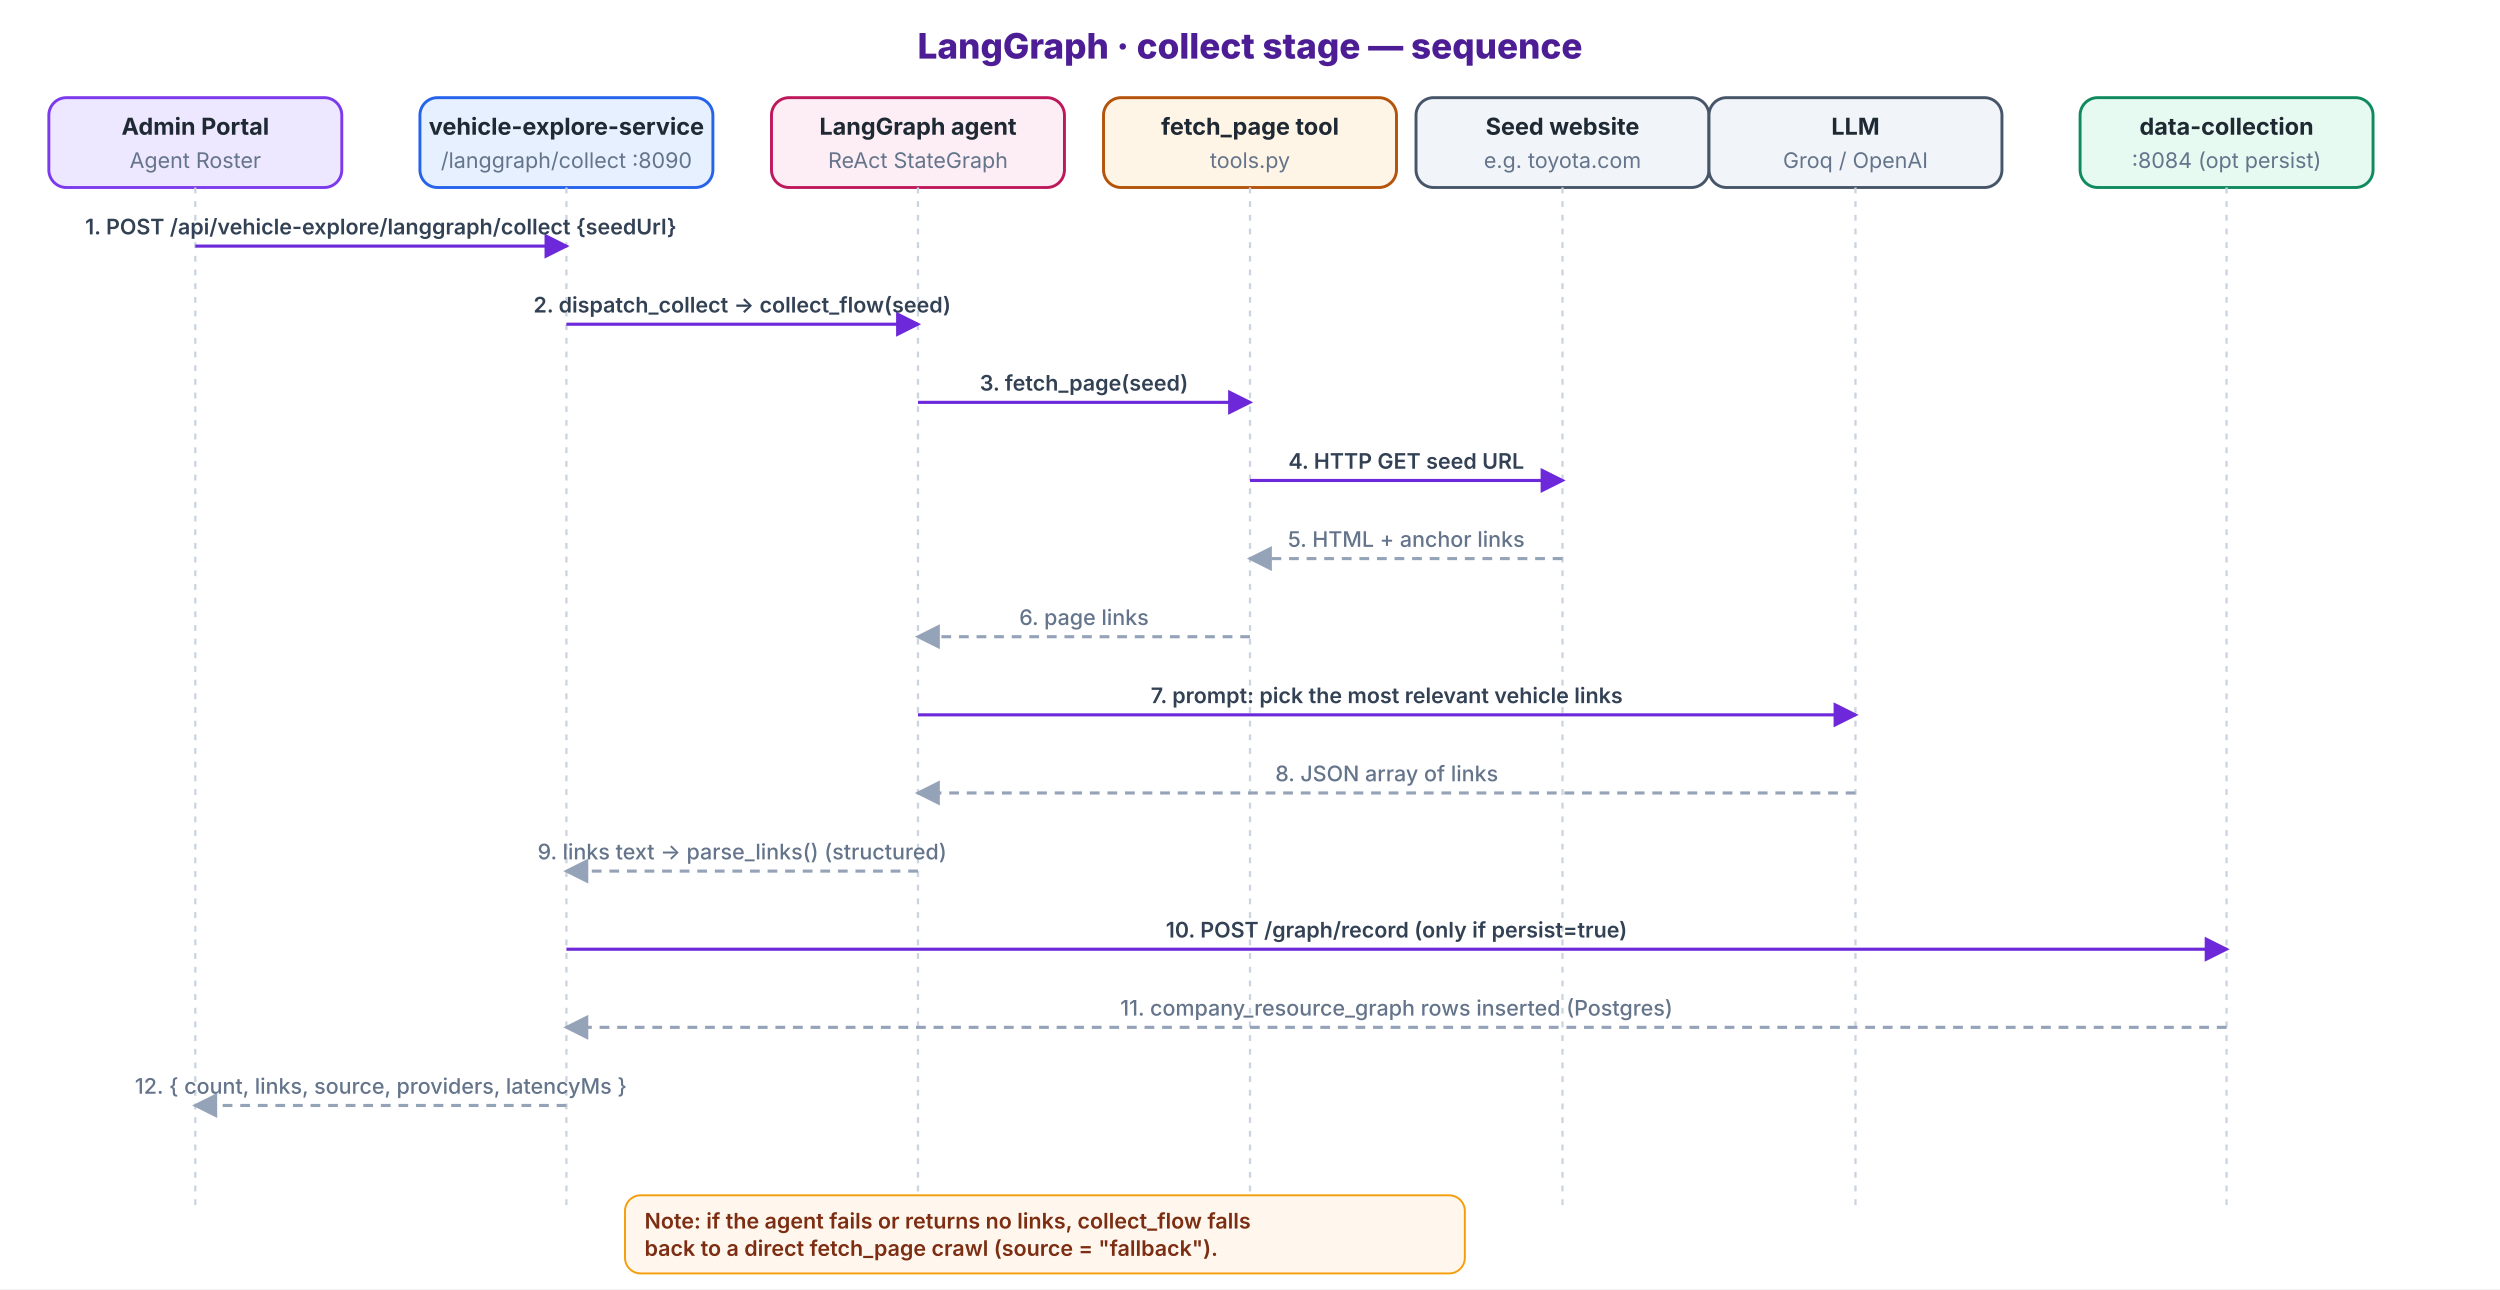
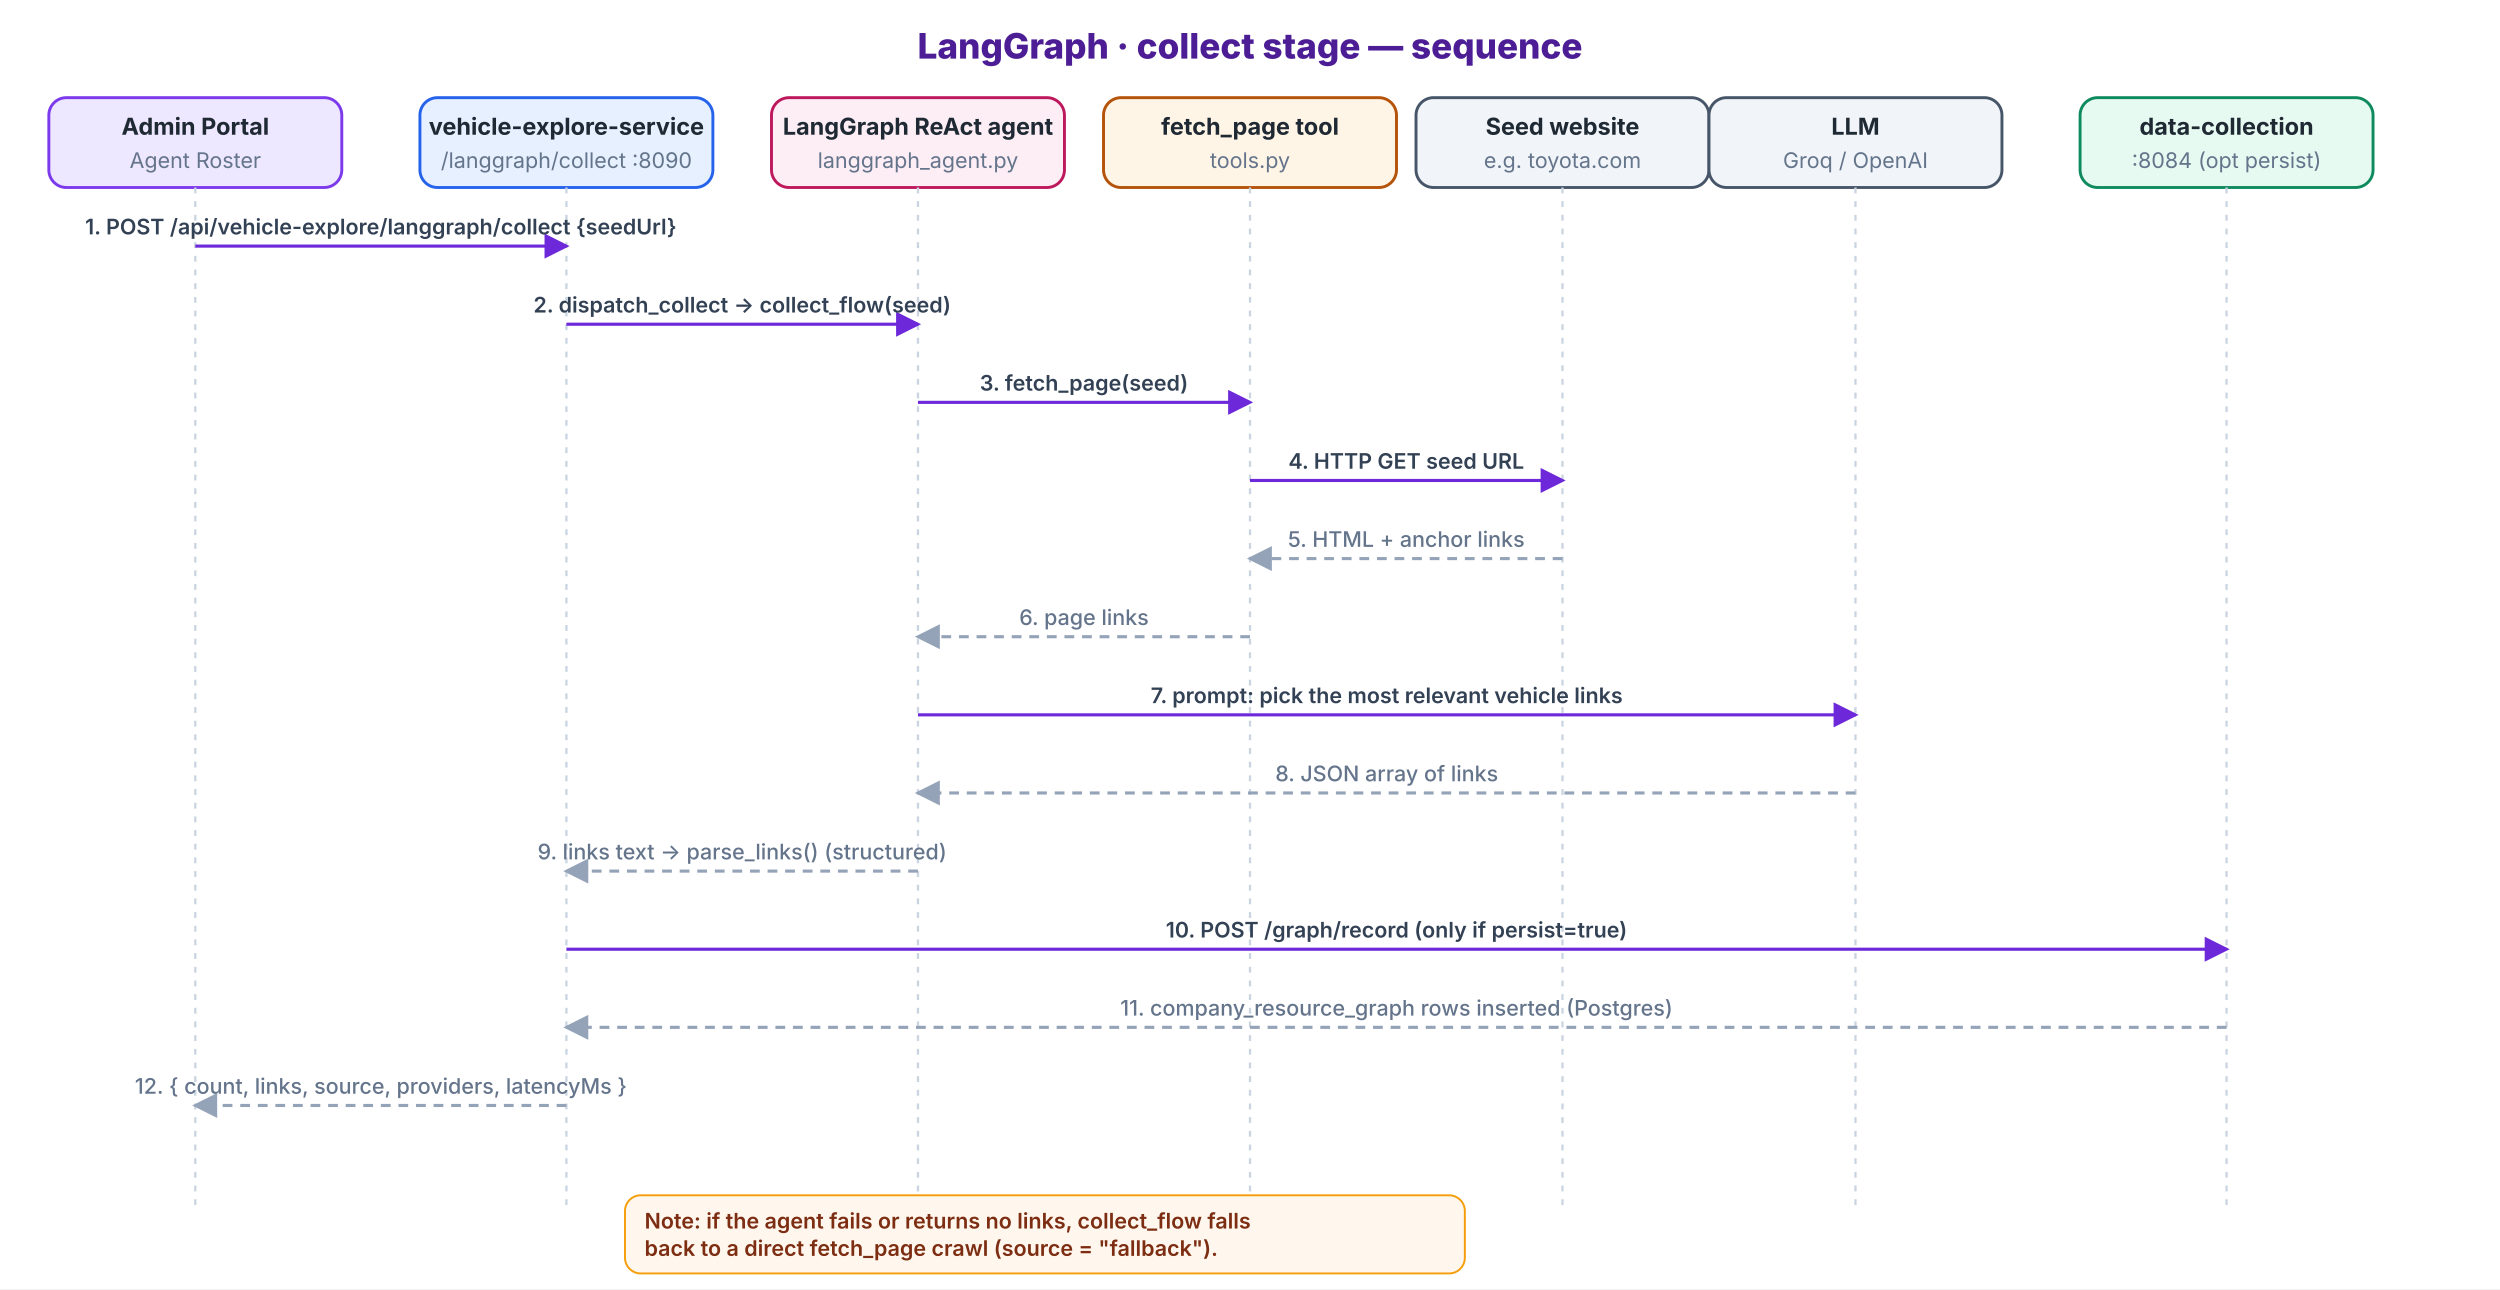
<svg xmlns="http://www.w3.org/2000/svg" viewBox="0 0 1280 660" font-family="Inter,Segoe UI,Roboto,Arial,sans-serif">
  <defs>
    <marker id="arr" markerWidth="9" markerHeight="9" refX="7" refY="4" orient="auto">
      <path d="M0,0 L8,4 L0,8 z" fill="#6d28d9" />
    </marker>
    <marker id="arro" markerWidth="9" markerHeight="9" refX="7" refY="4" orient="auto">
      <path d="M0,0 L8,4 L0,8 z" fill="#94a3b8" />
    </marker>
  </defs>
  <rect x="0" y="0" width="1280" height="660" fill="#ffffff" />
  <text x="640.0" y="30" text-anchor="middle" font-size="18" font-weight="800" fill="#4c1d95">LangGraph · collect stage — sequence</text>
  <rect x="25.0" y="50" width="150" height="46" rx="9" fill="#ede7ff" stroke="#7c3aed" stroke-width="1.5" />
  <text x="100.0" y="69.0" text-anchor="middle" font-size="12" font-weight="700" fill="#1f2933">Admin Portal</text>
  <text x="100.0" y="86.0" text-anchor="middle" font-size="11" fill="#64748b">Agent Roster</text>
  <line x1="100" y1="96" x2="100" y2="620" stroke="#cbd5e1" stroke-width="1.2" stroke-dasharray="3 4" />
  <rect x="215.0" y="50" width="150" height="46" rx="9" fill="#e6f0ff" stroke="#2563eb" stroke-width="1.5" />
  <text x="290.0" y="69.0" text-anchor="middle" font-size="12" font-weight="700" fill="#1f2933">vehicle-explore-service</text>
  <text x="290.0" y="86.0" text-anchor="middle" font-size="11" fill="#64748b">/langgraph/collect :8090</text>
  <line x1="290" y1="96" x2="290" y2="620" stroke="#cbd5e1" stroke-width="1.2" stroke-dasharray="3 4" />
  <rect x="395.0" y="50" width="150" height="46" rx="9" fill="#fdeef6" stroke="#be185d" stroke-width="1.5" />
-   <text x="470.0" y="69.0" text-anchor="middle" font-size="12" font-weight="700" fill="#1f2933">LangGraph agent</text>
-   <text x="470.0" y="86.0" text-anchor="middle" font-size="11" fill="#64748b">ReAct StateGraph</text>
+   <text x="470.0" y="69.0" text-anchor="middle" font-size="12" font-weight="700" fill="#1f2933">LangGraph ReAct agent</text>
+   <text x="470.0" y="86.0" text-anchor="middle" font-size="11" fill="#64748b">langgraph_agent.py</text>
  <line x1="470" y1="96" x2="470" y2="620" stroke="#cbd5e1" stroke-width="1.2" stroke-dasharray="3 4" />
  <rect x="565.0" y="50" width="150" height="46" rx="9" fill="#fff5e6" stroke="#b45309" stroke-width="1.5" />
  <text x="640.0" y="69.0" text-anchor="middle" font-size="12" font-weight="700" fill="#1f2933">fetch_page tool</text>
  <text x="640.0" y="86.0" text-anchor="middle" font-size="11" fill="#64748b">tools.py</text>
  <line x1="640" y1="96" x2="640" y2="620" stroke="#cbd5e1" stroke-width="1.2" stroke-dasharray="3 4" />
  <rect x="725.0" y="50" width="150" height="46" rx="9" fill="#f1f5f9" stroke="#475569" stroke-width="1.5" />
  <text x="800.0" y="69.0" text-anchor="middle" font-size="12" font-weight="700" fill="#1f2933">Seed website</text>
  <text x="800.0" y="86.0" text-anchor="middle" font-size="11" fill="#64748b">e.g. toyota.com</text>
  <line x1="800" y1="96" x2="800" y2="620" stroke="#cbd5e1" stroke-width="1.2" stroke-dasharray="3 4" />
  <rect x="875.0" y="50" width="150" height="46" rx="9" fill="#f1f5f9" stroke="#475569" stroke-width="1.5" />
  <text x="950.0" y="69.0" text-anchor="middle" font-size="12" font-weight="700" fill="#1f2933">LLM</text>
  <text x="950.0" y="86.0" text-anchor="middle" font-size="11" fill="#64748b">Groq / OpenAI</text>
  <line x1="950" y1="96" x2="950" y2="620" stroke="#cbd5e1" stroke-width="1.2" stroke-dasharray="3 4" />
  <rect x="1065.0" y="50" width="150" height="46" rx="9" fill="#e7faf1" stroke="#0f8a5f" stroke-width="1.5" />
  <text x="1140.0" y="69.0" text-anchor="middle" font-size="12" font-weight="700" fill="#1f2933">data-collection</text>
  <text x="1140.0" y="86.0" text-anchor="middle" font-size="11" fill="#64748b">:8084 (opt persist)</text>
  <line x1="1140" y1="96" x2="1140" y2="620" stroke="#cbd5e1" stroke-width="1.2" stroke-dasharray="3 4" />
  <line x1="100" y1="126" x2="290" y2="126" stroke="#6d28d9" stroke-width="1.6" marker-end="url(#arr)" />
  <text x="195.0" y="120" text-anchor="middle" font-size="11" font-weight="600" fill="#334155">1. POST /api/vehicle-explore/langgraph/collect  {seedUrl}</text>
  <line x1="290" y1="166" x2="470" y2="166" stroke="#6d28d9" stroke-width="1.6" marker-end="url(#arr)" />
  <text x="380.0" y="160" text-anchor="middle" font-size="11" font-weight="600" fill="#334155">2. dispatch_collect -&gt; collect_flow(seed)</text>
  <line x1="470" y1="206" x2="640" y2="206" stroke="#6d28d9" stroke-width="1.6" marker-end="url(#arr)" />
  <text x="555.0" y="200" text-anchor="middle" font-size="11" font-weight="600" fill="#334155">3. fetch_page(seed)</text>
  <line x1="640" y1="246" x2="800" y2="246" stroke="#6d28d9" stroke-width="1.6" marker-end="url(#arr)" />
  <text x="720.0" y="240" text-anchor="middle" font-size="11" font-weight="600" fill="#334155">4. HTTP GET seed URL</text>
  <line x1="800" y1="286" x2="640" y2="286" stroke="#94a3b8" stroke-width="1.6" stroke-dasharray="5 4" marker-end="url(#arro)" />
  <text x="720.0" y="280" text-anchor="middle" font-size="11" font-weight="500" fill="#64748b">5. HTML + anchor links</text>
  <line x1="640" y1="326" x2="470" y2="326" stroke="#94a3b8" stroke-width="1.6" stroke-dasharray="5 4" marker-end="url(#arro)" />
  <text x="555.0" y="320" text-anchor="middle" font-size="11" font-weight="500" fill="#64748b">6. page links</text>
  <line x1="470" y1="366" x2="950" y2="366" stroke="#6d28d9" stroke-width="1.6" marker-end="url(#arr)" />
  <text x="710.0" y="360" text-anchor="middle" font-size="11" font-weight="600" fill="#334155">7. prompt: pick the most relevant vehicle links</text>
  <line x1="950" y1="406" x2="470" y2="406" stroke="#94a3b8" stroke-width="1.6" stroke-dasharray="5 4" marker-end="url(#arro)" />
  <text x="710.0" y="400" text-anchor="middle" font-size="11" font-weight="500" fill="#64748b">8. JSON array of links</text>
  <line x1="470" y1="446" x2="290" y2="446" stroke="#94a3b8" stroke-width="1.6" stroke-dasharray="5 4" marker-end="url(#arro)" />
  <text x="380.0" y="440" text-anchor="middle" font-size="11" font-weight="500" fill="#64748b">9. links text -&gt; parse_links() (structured)</text>
  <line x1="290" y1="486" x2="1140" y2="486" stroke="#6d28d9" stroke-width="1.6" marker-end="url(#arr)" />
  <text x="715.0" y="480" text-anchor="middle" font-size="11" font-weight="600" fill="#334155">10. POST /graph/record   (only if persist=true)</text>
  <line x1="1140" y1="526" x2="290" y2="526" stroke="#94a3b8" stroke-width="1.6" stroke-dasharray="5 4" marker-end="url(#arro)" />
  <text x="715.0" y="520" text-anchor="middle" font-size="11" font-weight="500" fill="#64748b">11. company_resource_graph rows inserted (Postgres)</text>
  <line x1="290" y1="566" x2="100" y2="566" stroke="#94a3b8" stroke-width="1.6" stroke-dasharray="5 4" marker-end="url(#arro)" />
  <text x="195.0" y="560" text-anchor="middle" font-size="11" font-weight="500" fill="#64748b">12. { count, links, source, providers, latencyMs }</text>
  <rect x="320" y="612" width="430" height="40" rx="8" fill="#fff7ed" stroke="#f59e0b" />
  <text x="330" y="629" text-anchor="start" font-size="11" font-weight="600" fill="#7c2d12">Note: if the agent fails or returns no links, collect_flow falls</text>
  <text x="330" y="643" text-anchor="start" font-size="11" font-weight="600" fill="#7c2d12">back to a direct fetch_page crawl (source = "fallback").</text>
</svg>
